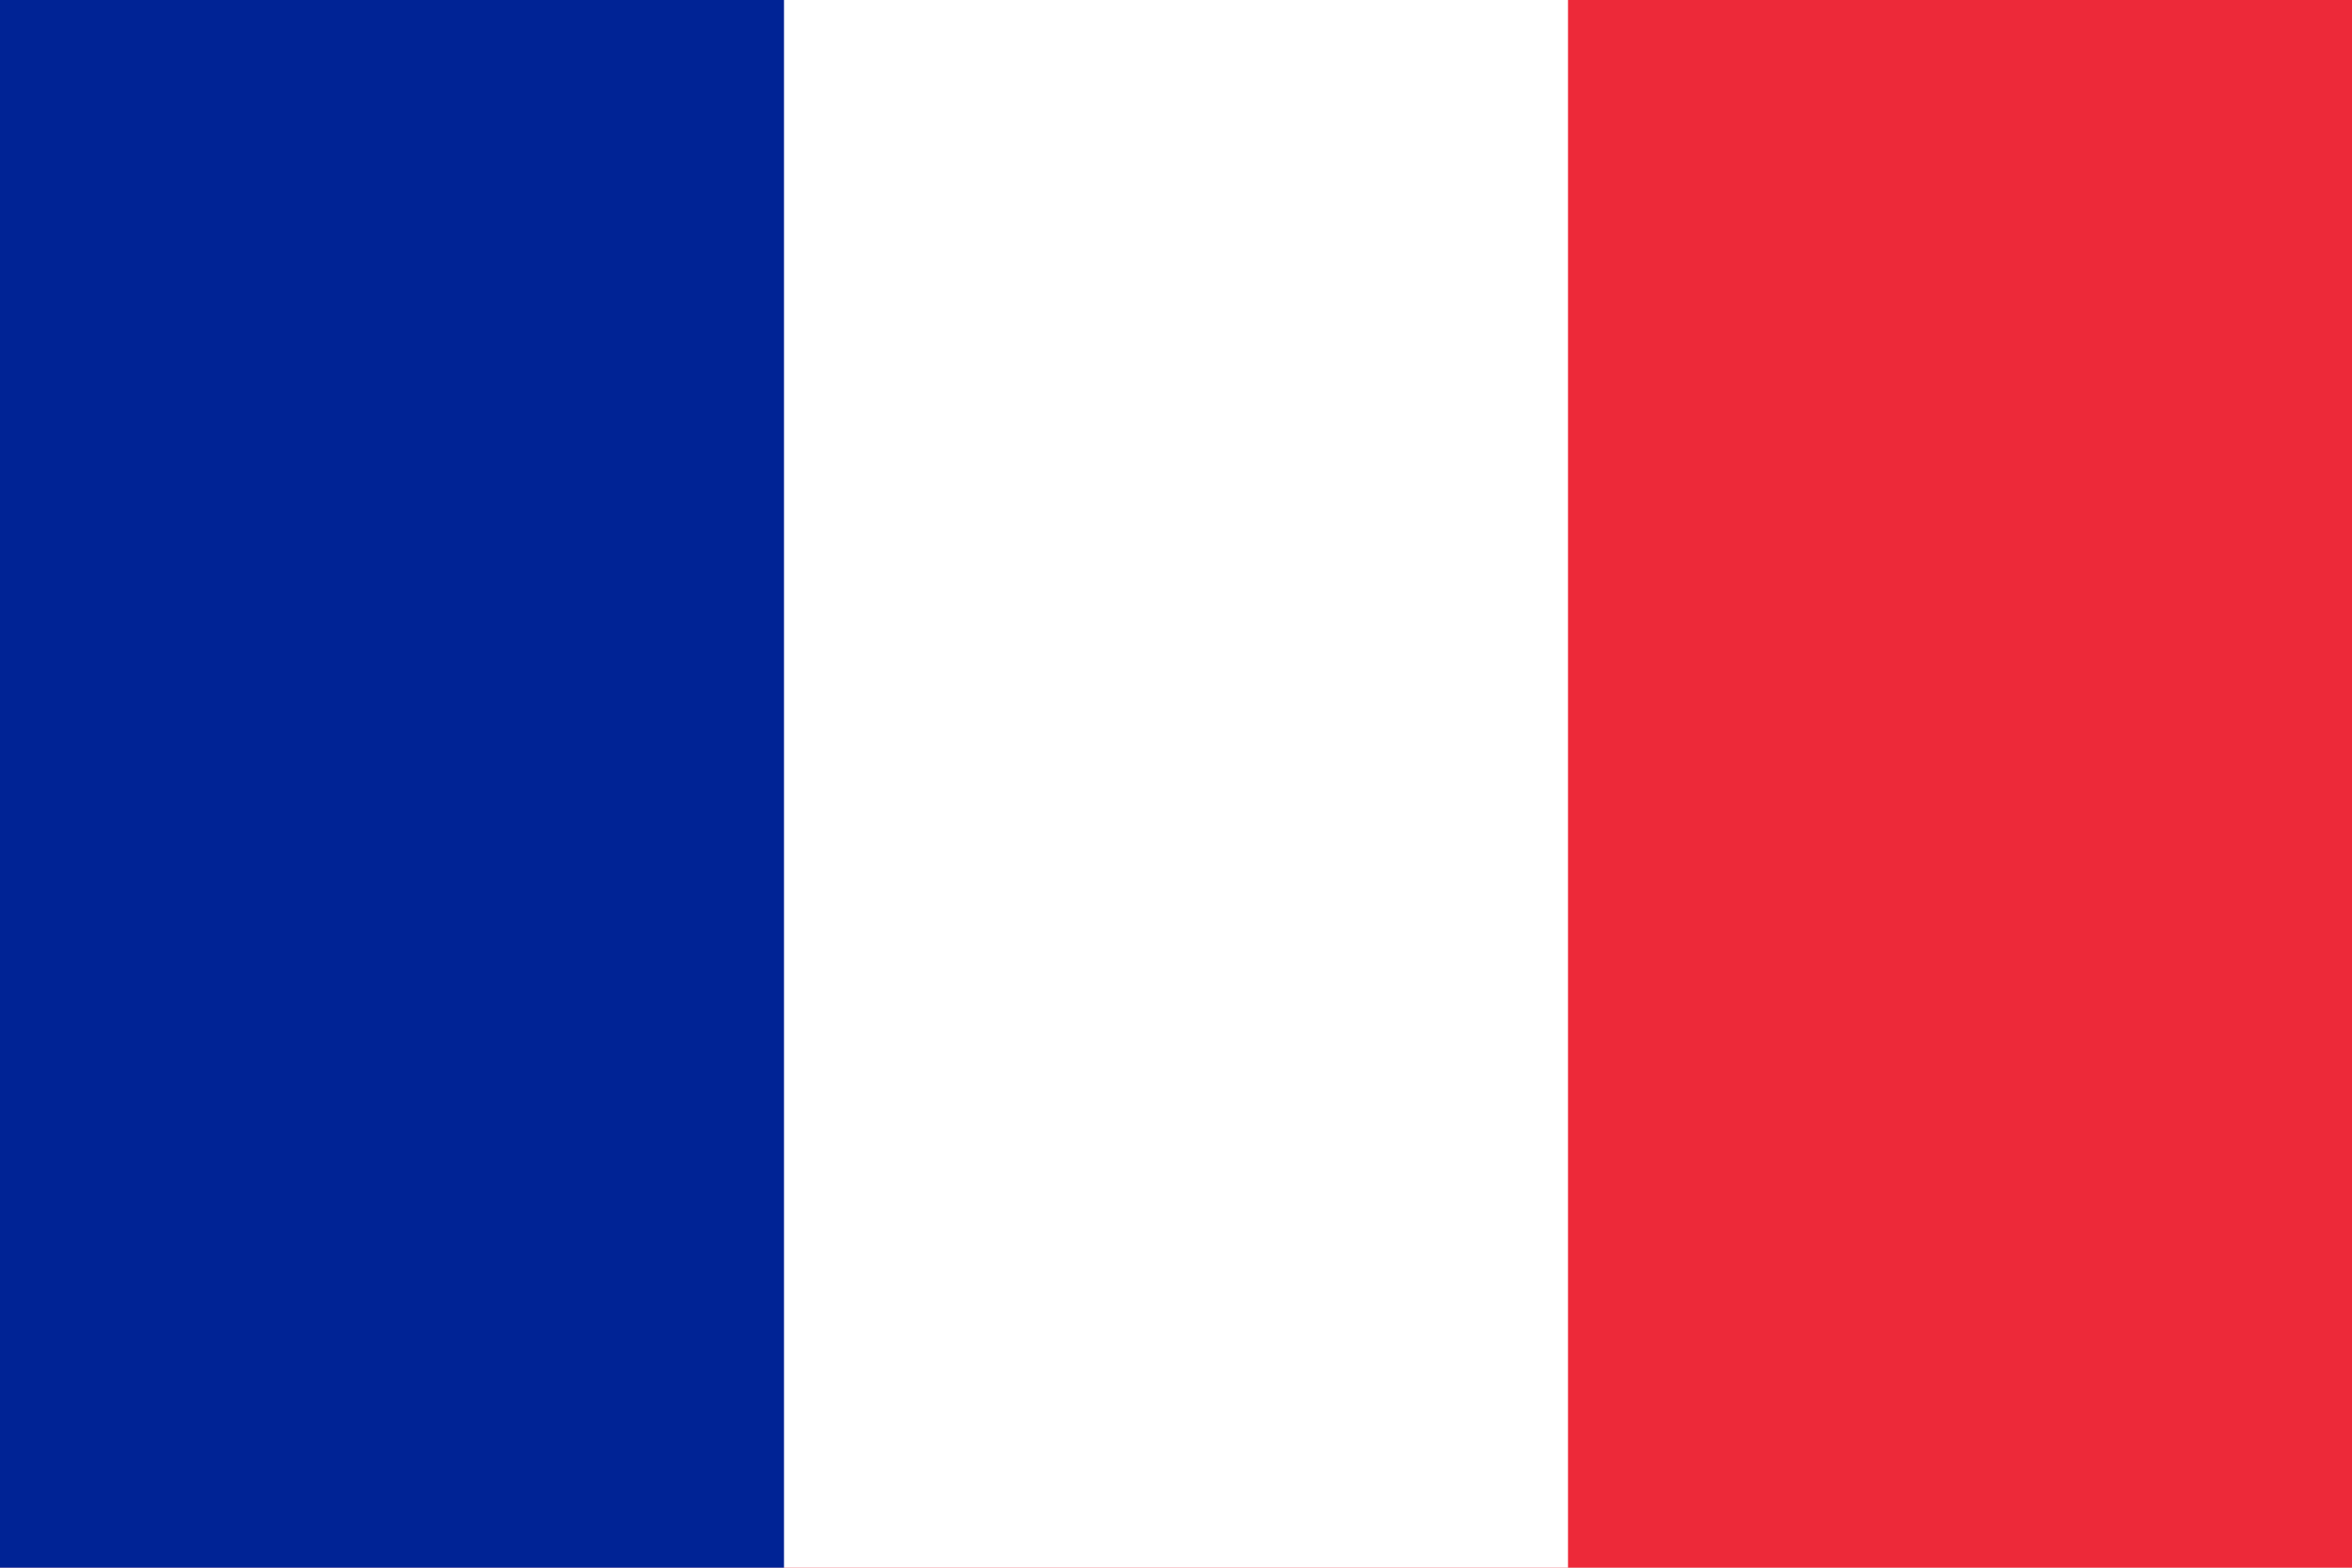
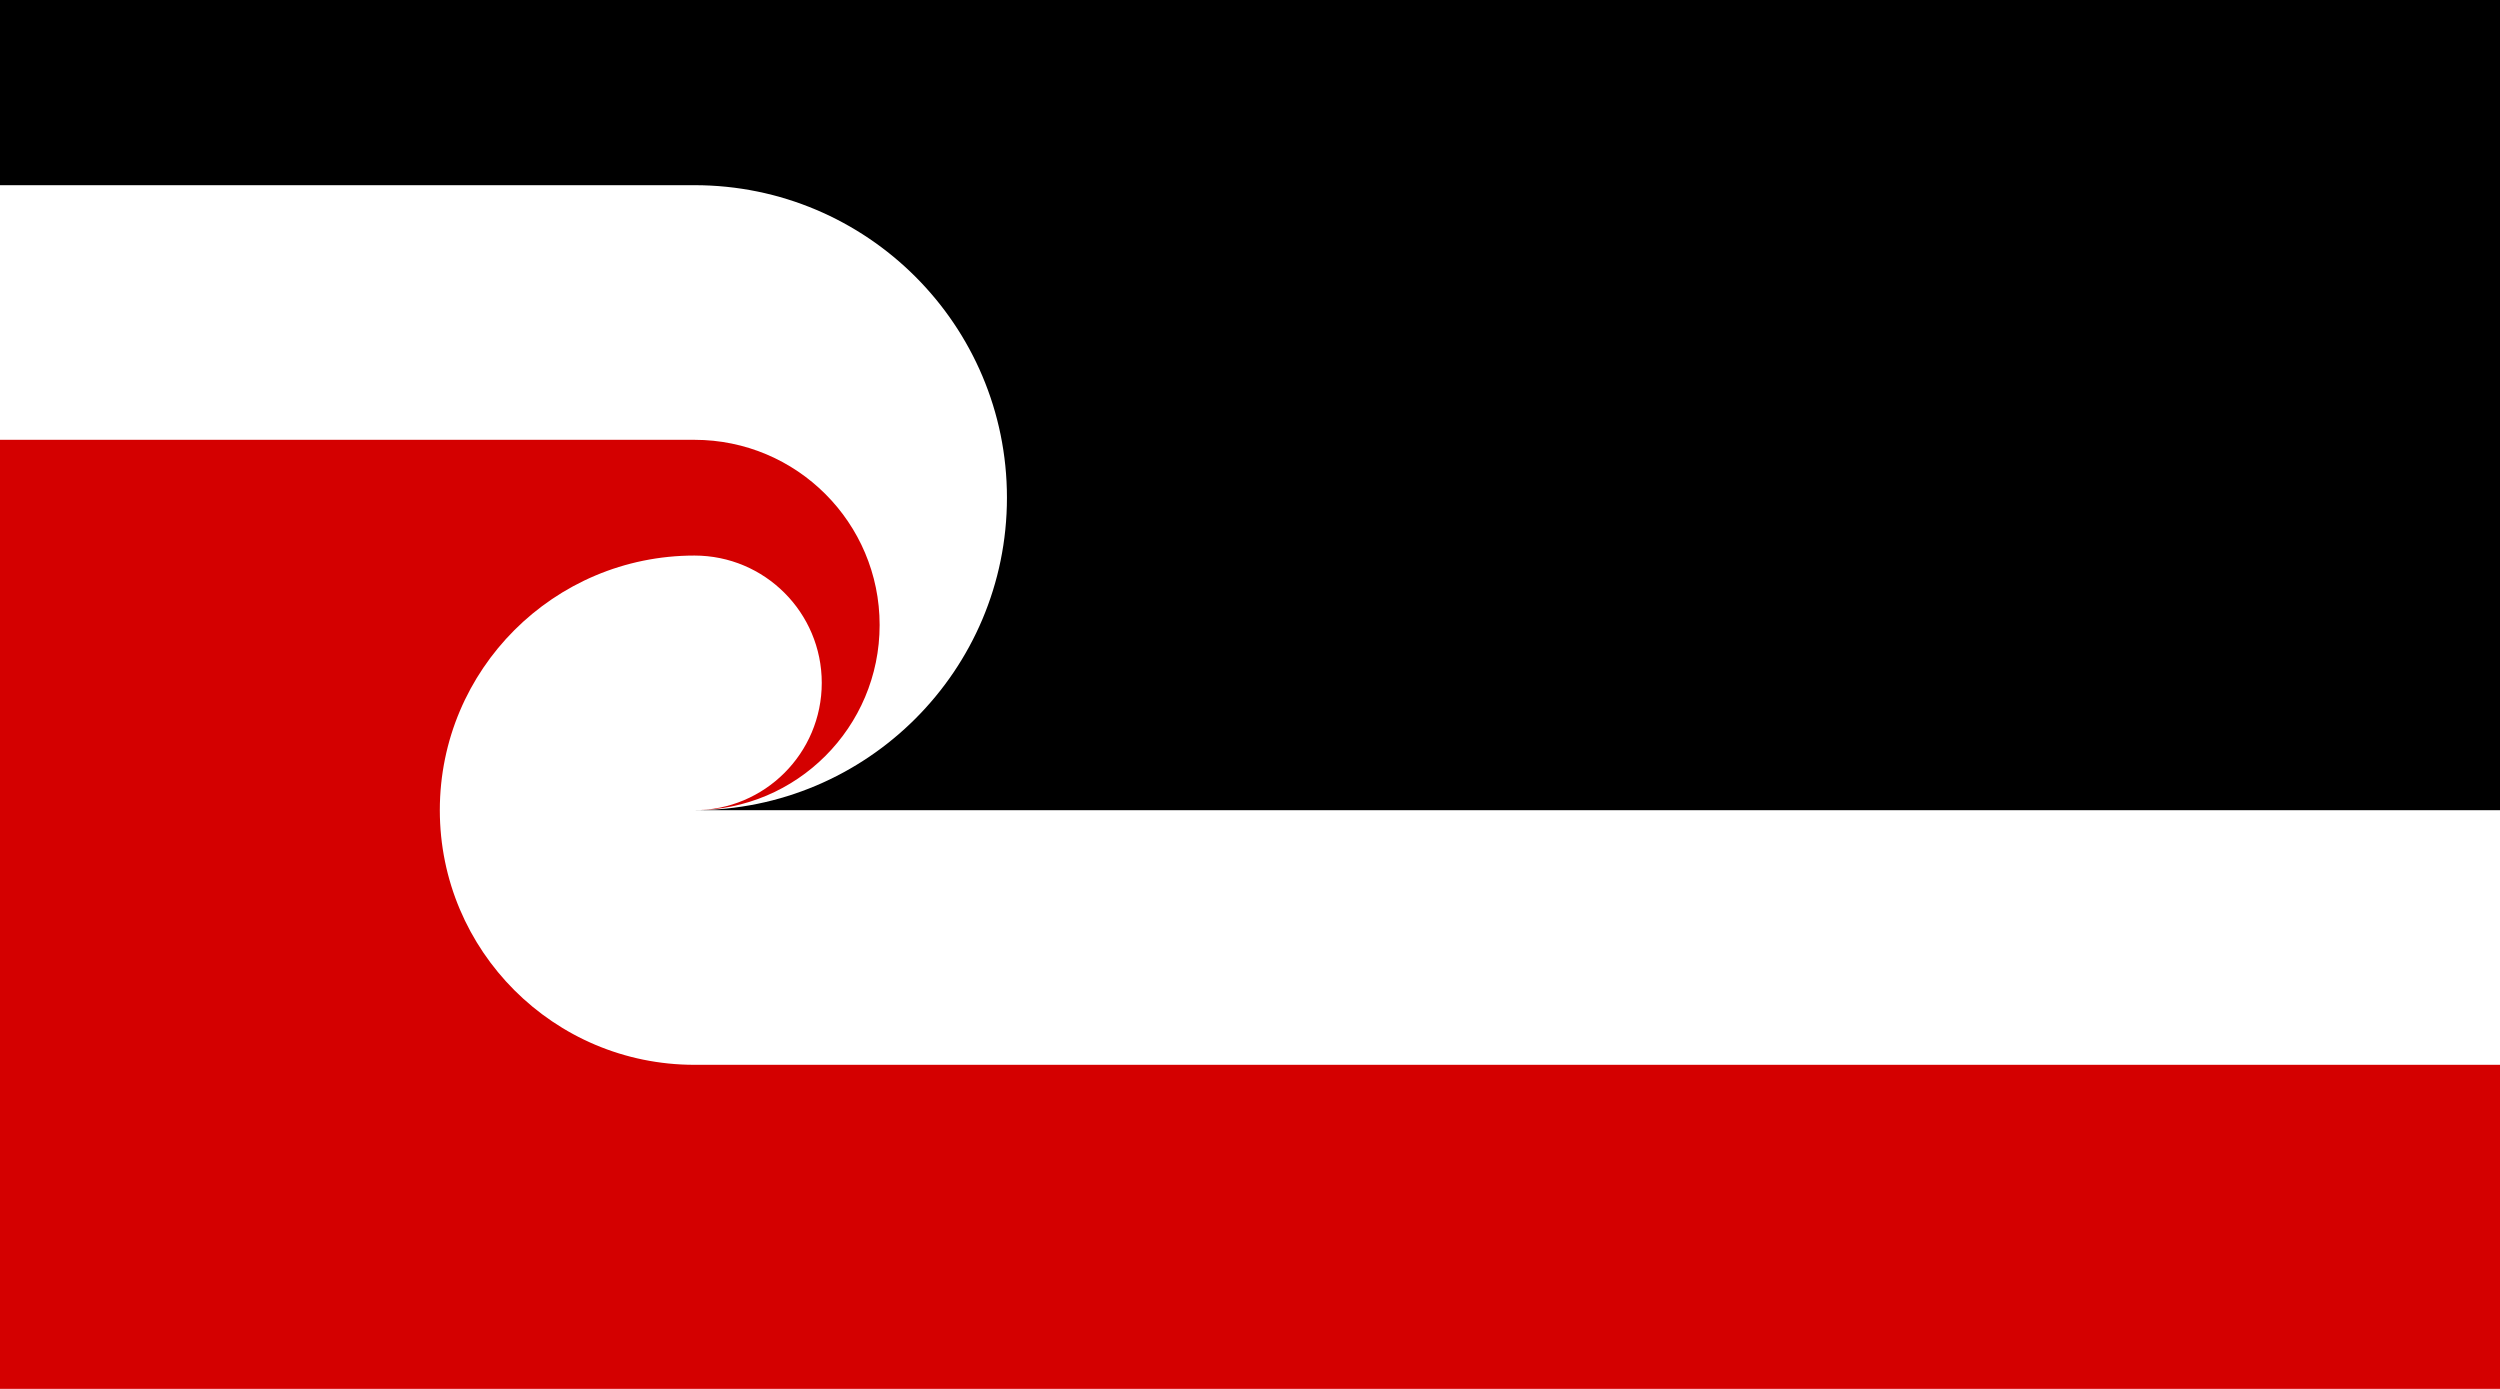
- <svg xmlns="http://www.w3.org/2000/svg" width="900" height="600">
-   <path fill="#ED2939" d="M0 0h900v600H0z" />
-   <path fill="#fff" d="M0 0h600v600H0z" />
-   <path fill="#002395" d="M0 0h300v600H0z" />
+ <svg xmlns="http://www.w3.org/2000/svg" width="1080" height="600">
+   <path fill="#FFF" d="m0,0h1080v600H0" />
+   <path d="m0,80h300a135,135 0 0,1 0,270h780V0H0" />
+   <path fill="#d40000" d="M0,190h300a80,80 0 0,1 0,160a55,55 0 0,0 0-110a110,110 0 0,0 0,220h780v140H0" />
</svg>
